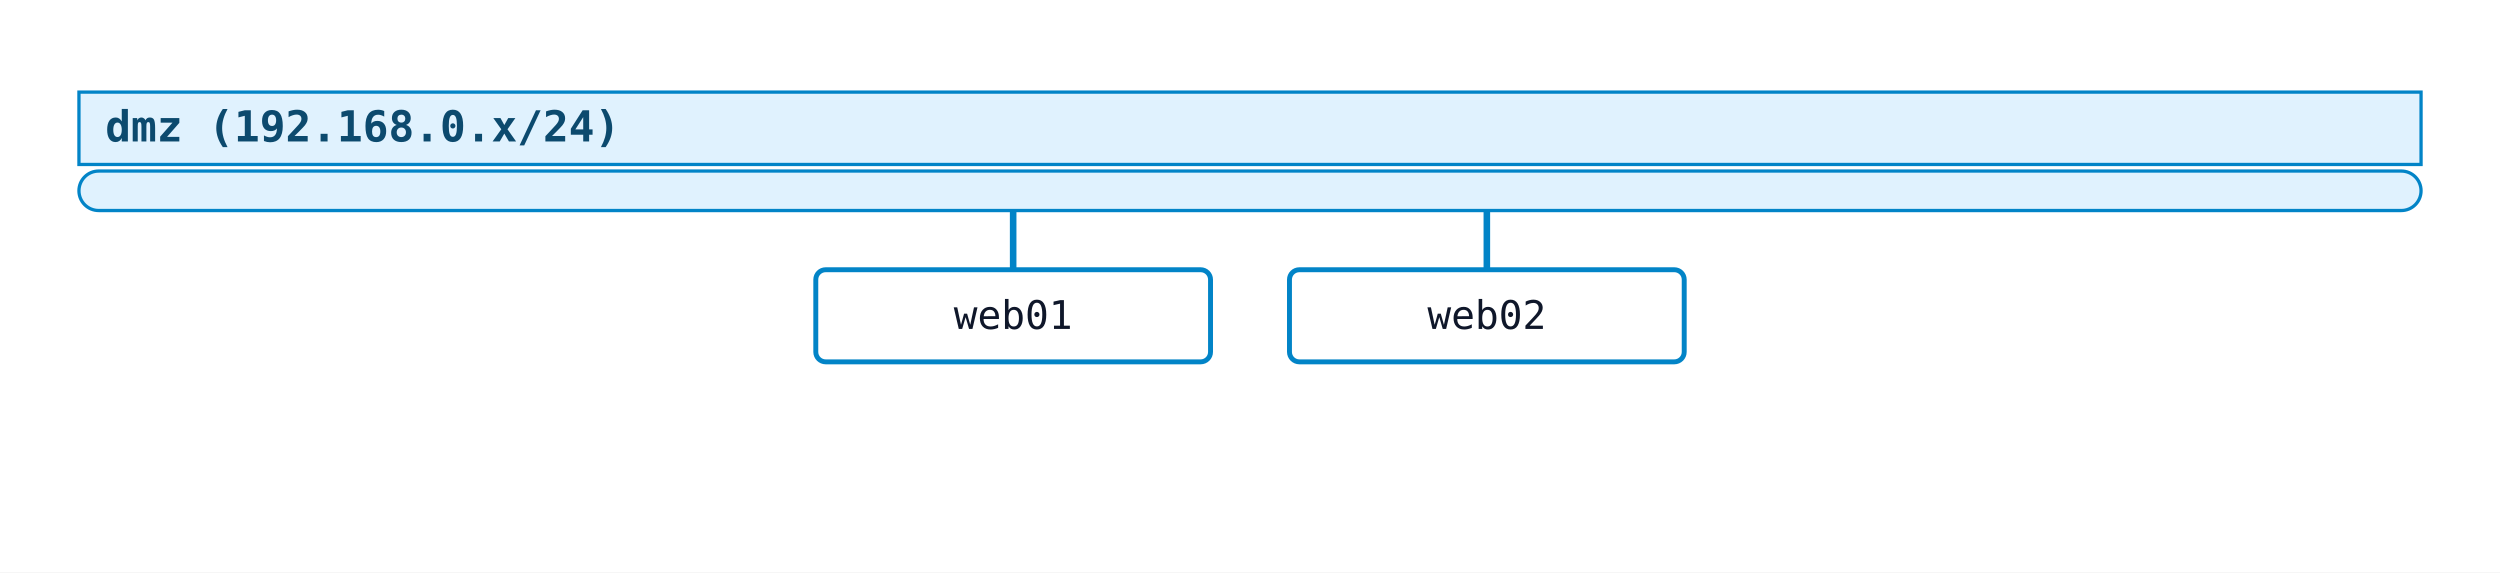
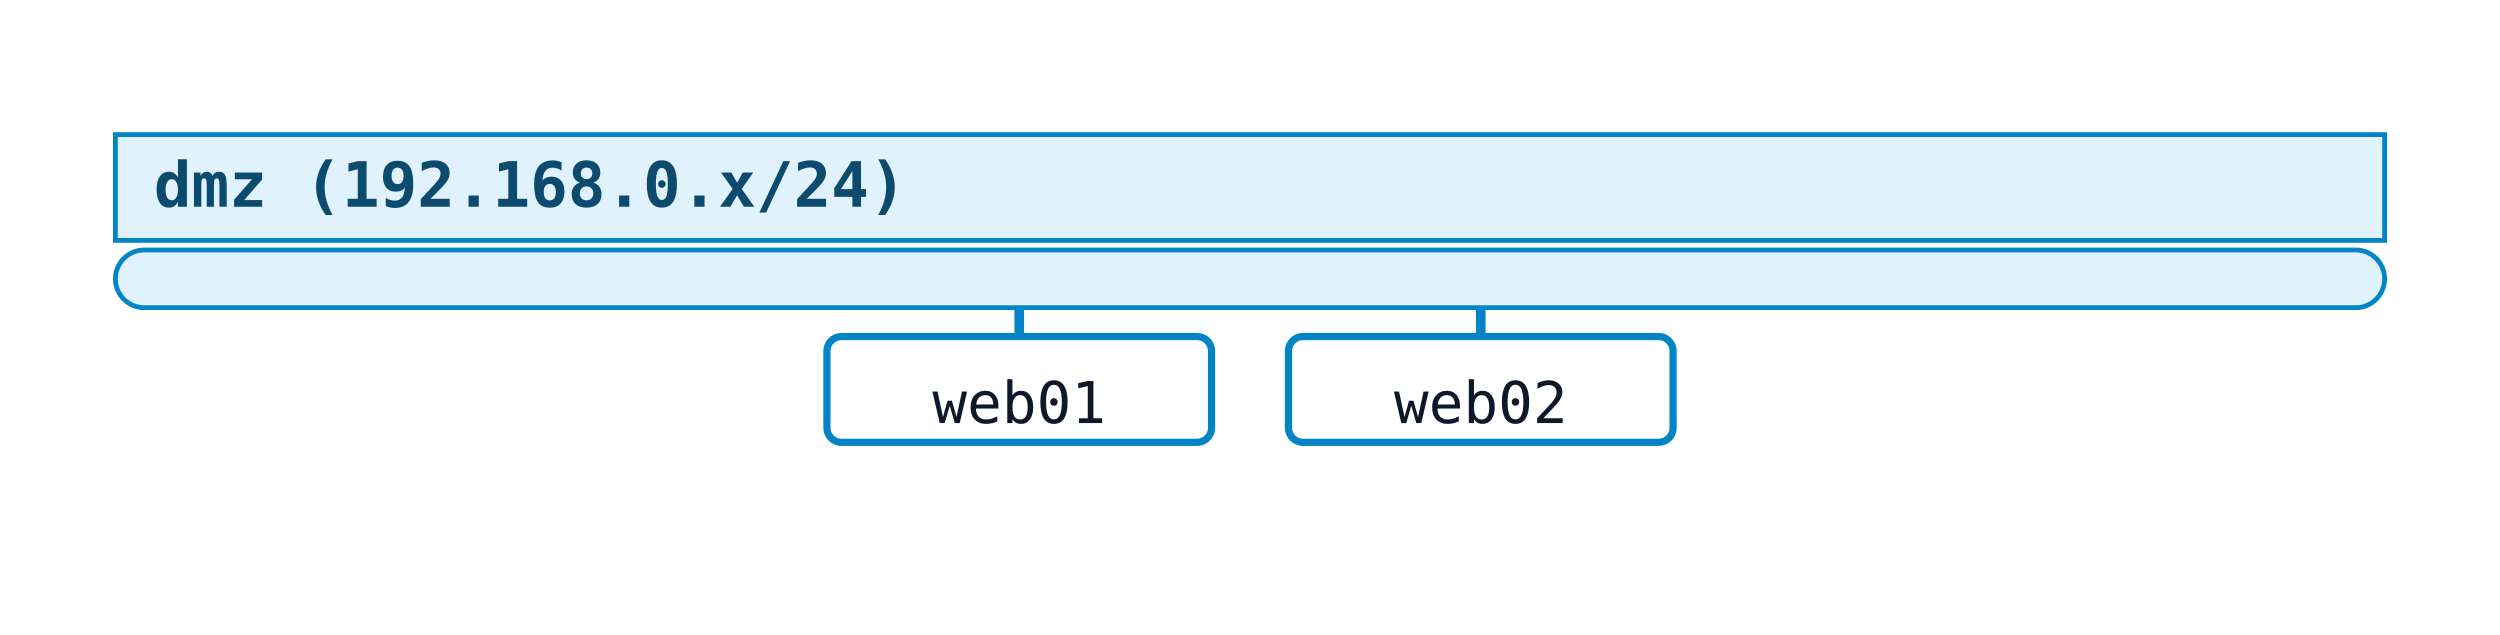
- <svg xmlns="http://www.w3.org/2000/svg" width="760" height="174" viewBox="0 0 760 174">
+ <svg xmlns="http://www.w3.org/2000/svg" width="520" height="132" viewBox="0 0 520 132">
  <rect width="100%" height="100%" fill="white" />
-   <rect class="nwdiag-network" data-nwdiag-style="solid" data-nwdiag-shape="swimlane" x="24" y="28" width="712" height="22" fill="#e0f2fe" stroke="#0284c7" stroke-width="1" />
+   <rect class="nwdiag-network" data-nwdiag-style="solid" data-nwdiag-shape="swimlane" x="24" y="28" width="472" height="22" fill="#e0f2fe" stroke="#0284c7" stroke-width="1" />
  <text x="32" y="43" font-family="monospace" font-size="13" font-weight="600" fill="#0c4a6e">dmz (192.168.0.x/24)</text>
-   <rect class="nwdiag-network" data-nwdiag-style="solid" data-nwdiag-shape="swimlane" x="24" y="52" width="712" height="12" rx="6" ry="6" fill="#e0f2fe" stroke="#0284c7" stroke-width="1" />
-   <line class="nwdiag-connector" data-nwdiag-network="dmz" data-nwdiag-node="web01" x1="308" y1="64" x2="308" y2="82" stroke="#0284c7" stroke-width="2" />
-   <rect class="nwdiag-node" data-nwdiag-name="web01" data-nwdiag-addresses="" data-nwdiag-shape="box" data-nwdiag-style="solid" x="248" y="82" width="120" height="28" rx="3" ry="3" fill="white" stroke="#0284c7" stroke-width="1.5" />
-   <text x="308" y="100" text-anchor="middle" font-family="monospace" font-size="12" fill="#0f172a">web01</text>
-   <line class="nwdiag-connector" data-nwdiag-network="dmz" data-nwdiag-node="web02" x1="452" y1="64" x2="452" y2="82" stroke="#0284c7" stroke-width="2" />
-   <rect class="nwdiag-node" data-nwdiag-name="web02" data-nwdiag-addresses="" data-nwdiag-shape="box" data-nwdiag-style="solid" x="392" y="82" width="120" height="28" rx="3" ry="3" fill="white" stroke="#0284c7" stroke-width="1.5" />
-   <text x="452" y="100" text-anchor="middle" font-family="monospace" font-size="12" fill="#0f172a">web02</text>
+   <rect class="nwdiag-network" data-nwdiag-style="solid" data-nwdiag-shape="swimlane" x="24" y="52" width="472" height="12" rx="6" ry="6" fill="#e0f2fe" stroke="#0284c7" stroke-width="1" />
+   <line class="nwdiag-connector" data-nwdiag-network="dmz" data-nwdiag-node="web01" x1="212" y1="64" x2="212" y2="70" stroke="#0284c7" stroke-width="2" />
+   <rect class="nwdiag-node" data-nwdiag-name="web01" data-nwdiag-addresses="" data-nwdiag-shape="box" data-nwdiag-style="solid" x="172" y="70" width="80" height="22" rx="3" ry="3" fill="white" stroke="#0284c7" stroke-width="1.5" />
+   <text x="212" y="88" text-anchor="middle" font-family="monospace" font-size="12" fill="#0f172a">web01</text>
+   <line class="nwdiag-connector" data-nwdiag-network="dmz" data-nwdiag-node="web02" x1="308" y1="64" x2="308" y2="70" stroke="#0284c7" stroke-width="2" />
+   <rect class="nwdiag-node" data-nwdiag-name="web02" data-nwdiag-addresses="" data-nwdiag-shape="box" data-nwdiag-style="solid" x="268" y="70" width="80" height="22" rx="3" ry="3" fill="white" stroke="#0284c7" stroke-width="1.5" />
+   <text x="308" y="88" text-anchor="middle" font-family="monospace" font-size="12" fill="#0f172a">web02</text>
</svg>
